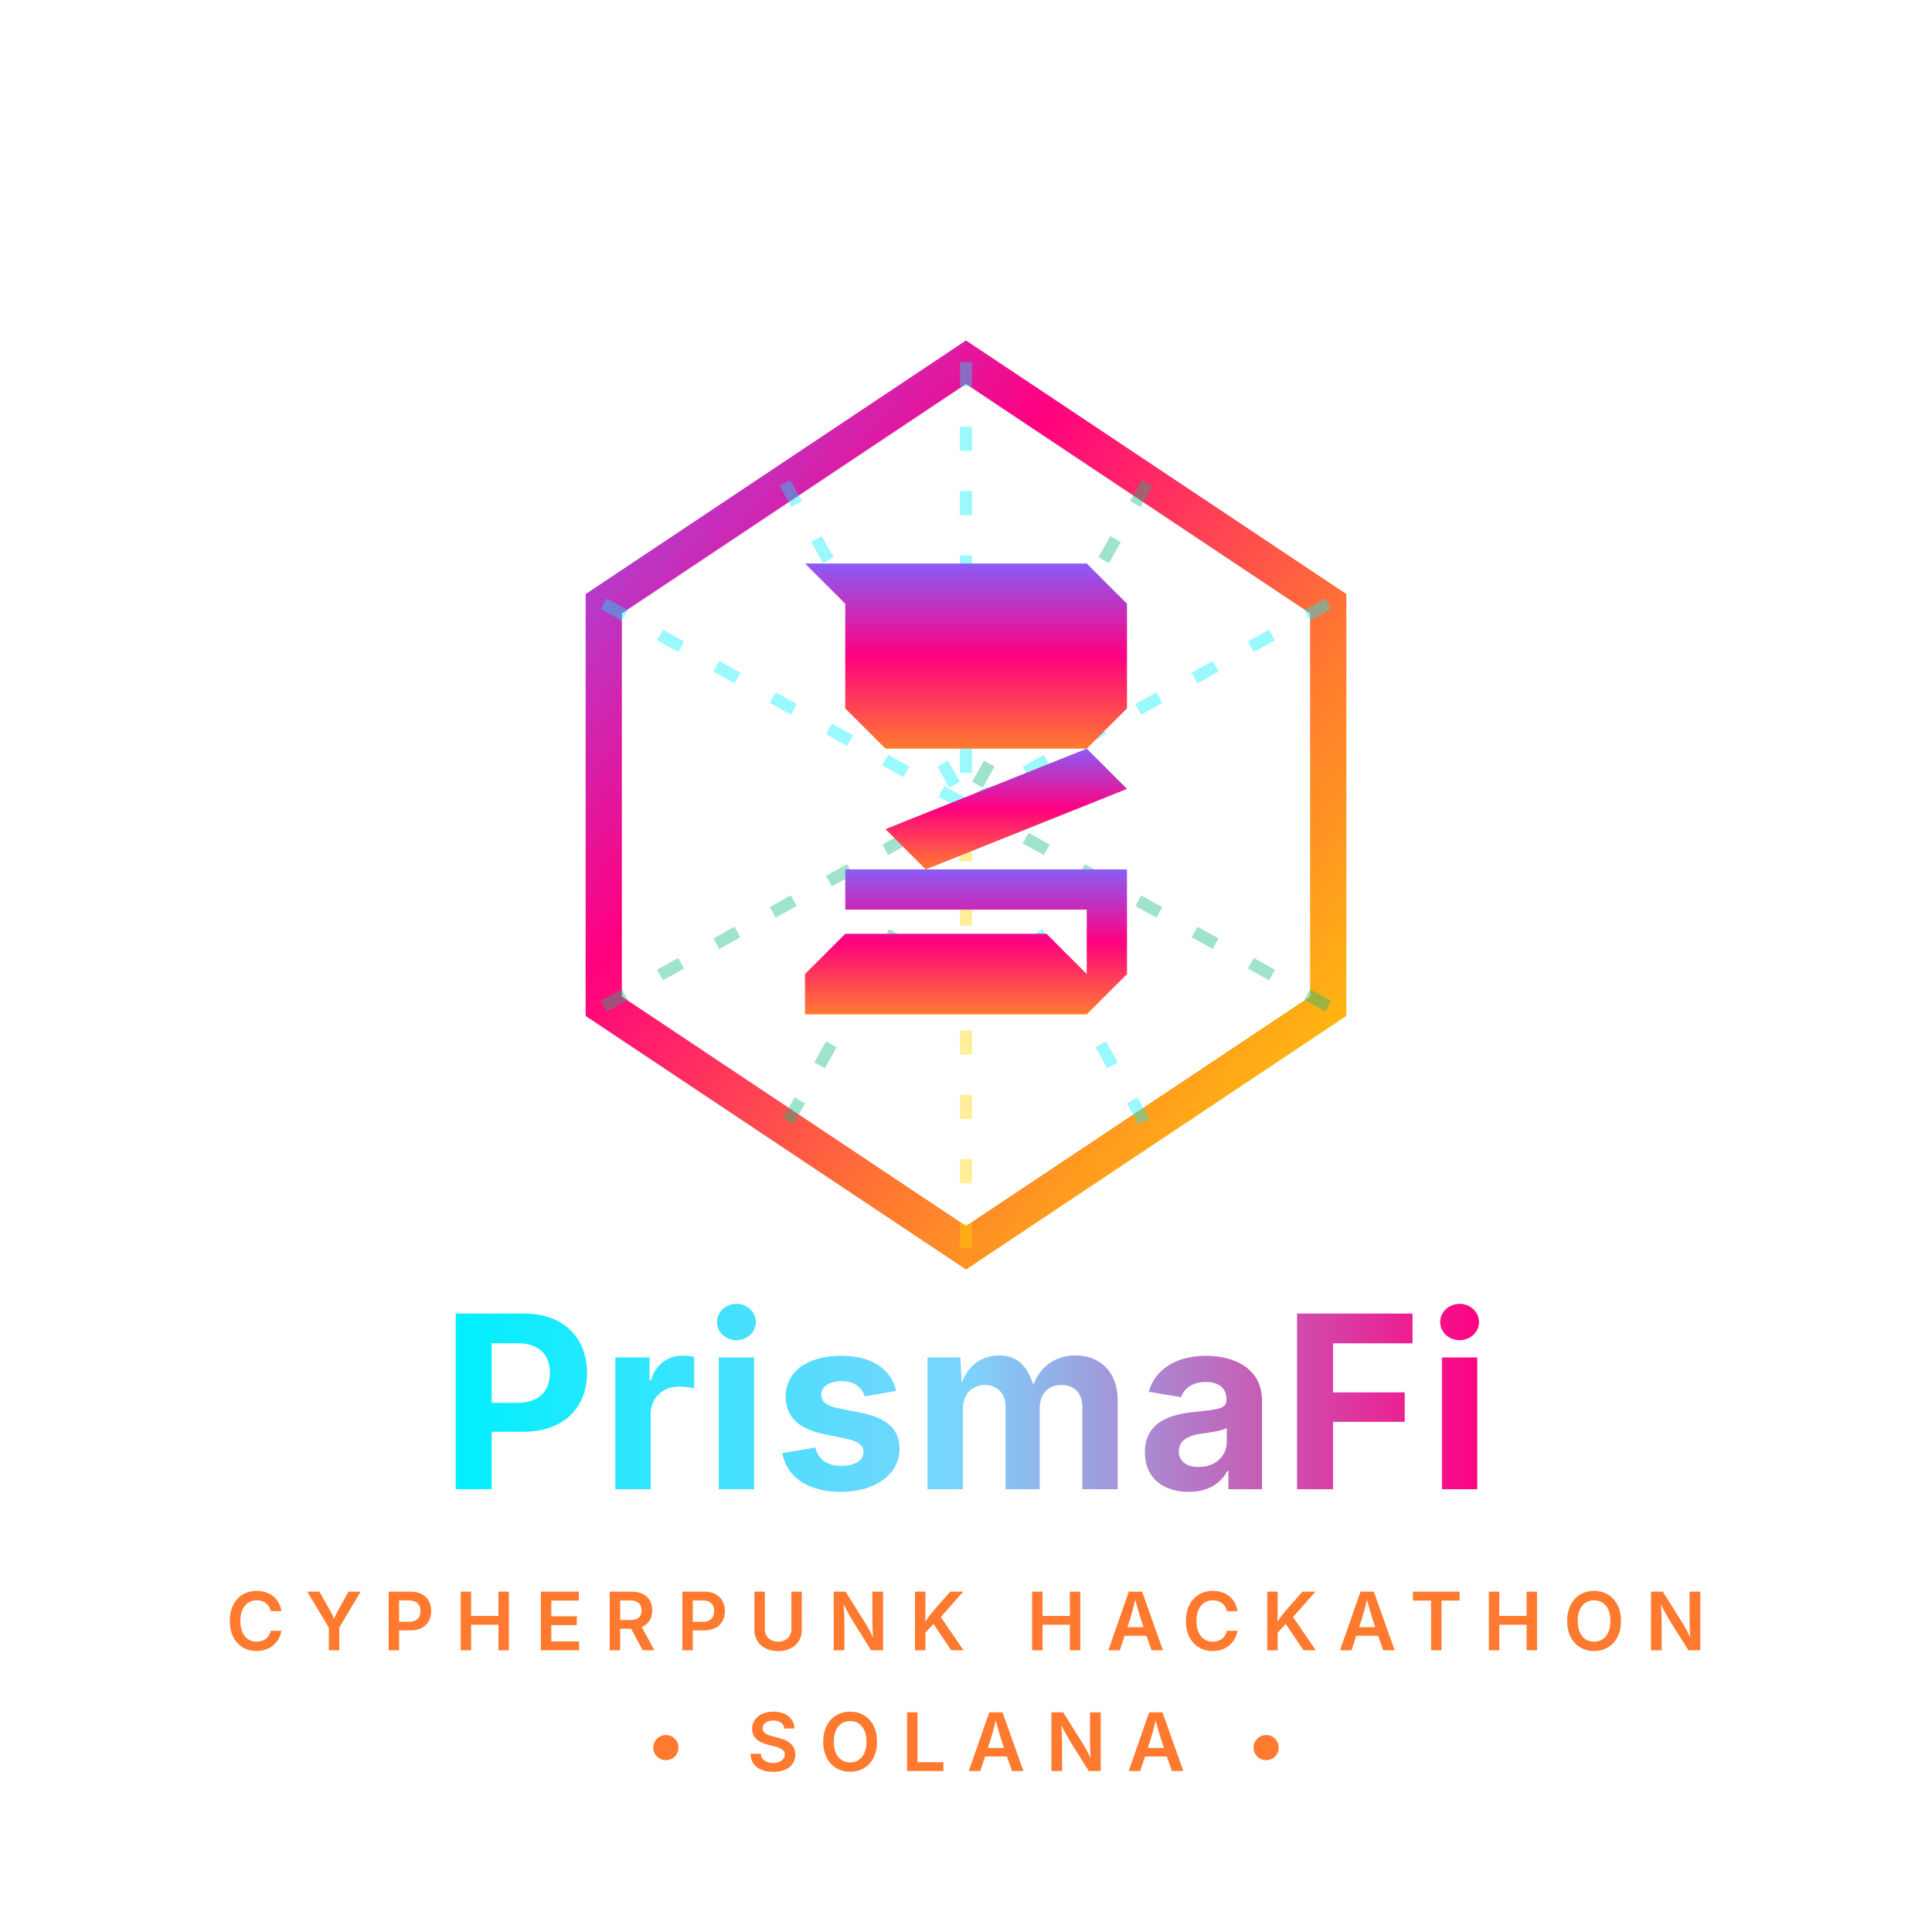
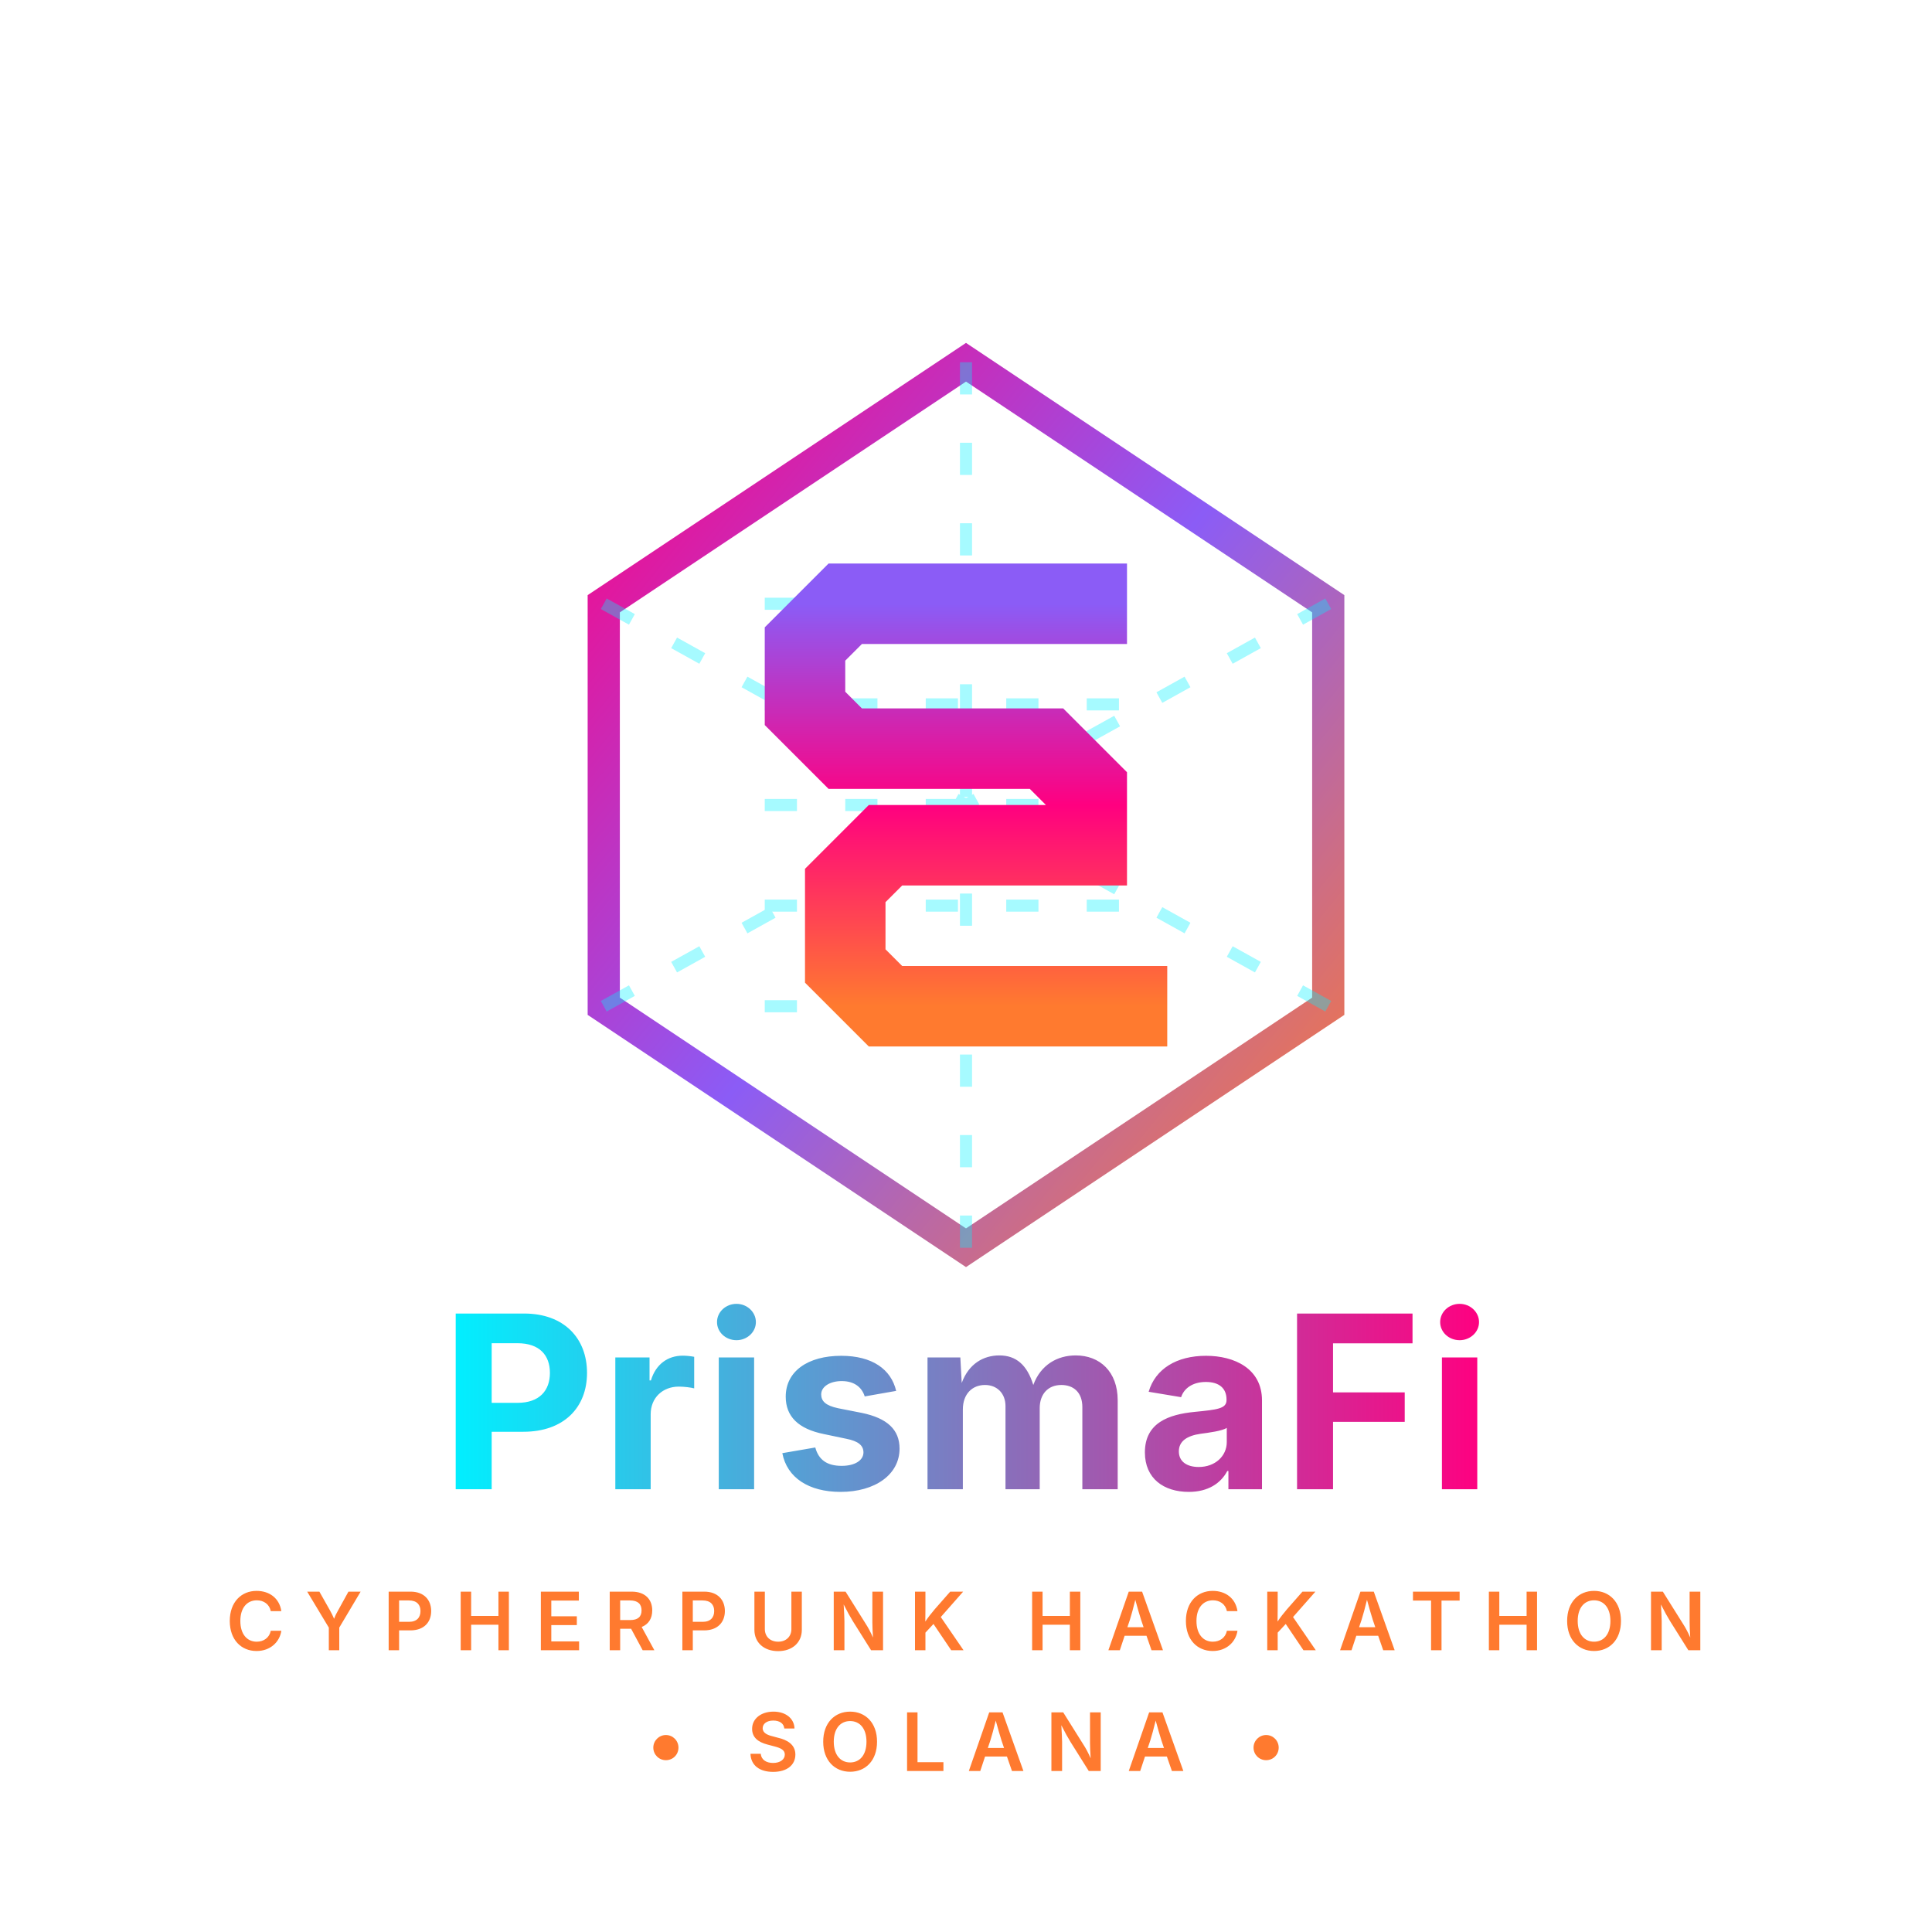
<svg xmlns="http://www.w3.org/2000/svg" width="240" height="240" viewBox="0 0 240 240" fill="none">
  <defs>
    <linearGradient id="hexGrad" x1="0%" y1="0%" x2="100%" y2="100%">
-       <stop offset="0%" stop-color="#8B5CF6" />
-       <stop offset="33%" stop-color="#FF0080" />
-       <stop offset="67%" stop-color="#FF7A2F" />
-       <stop offset="100%" stop-color="#FFD700" />
+       <stop offset="0%" stop-color="#FF0080" />
+       <stop offset="50%" stop-color="#8B5CF6" />
+       <stop offset="100%" stop-color="#FF7A2F" />
    </linearGradient>
    <linearGradient id="sGrad" x1="50%" y1="0%" x2="50%" y2="100%">
      <stop offset="0%" stop-color="#8B5CF6" />
      <stop offset="50%" stop-color="#FF0080" />
      <stop offset="100%" stop-color="#FF7A2F" />
    </linearGradient>
    <linearGradient id="textGrad" x1="0%" y1="0%" x2="100%" y2="0%">
      <stop offset="0%" stop-color="#00F0FF" />
-       <stop offset="50%" stop-color="#7DD3FC" />
      <stop offset="100%" stop-color="#FF0080" />
    </linearGradient>
  </defs>
-   <path d="M 120 45 L 165 75 L 165 125 L 120 155 L 75 125 L 75 75 Z" stroke="url(#hexGrad)" stroke-width="4.5" fill="none" stroke-linecap="round" stroke-linejoin="miter" />
-   <g opacity="0.4">
-     <line x1="120" y1="45" x2="120" y2="100" stroke="#00F0FF" stroke-width="1.5" stroke-dasharray="3,5" />
-     <line x1="165" y1="75" x2="120" y2="100" stroke="#00F0FF" stroke-width="1.5" stroke-dasharray="3,5" />
-     <line x1="165" y1="125" x2="120" y2="100" stroke="#10B981" stroke-width="1.5" stroke-dasharray="3,5" />
-     <line x1="120" y1="155" x2="120" y2="100" stroke="#FFD700" stroke-width="1.5" stroke-dasharray="3,5" />
-     <line x1="75" y1="125" x2="120" y2="100" stroke="#10B981" stroke-width="1.5" stroke-dasharray="3,5" />
-     <line x1="75" y1="75" x2="120" y2="100" stroke="#00F0FF" stroke-width="1.5" stroke-dasharray="3,5" />
-     <line x1="97.5" y1="60" x2="142.5" y2="140" stroke="#00F0FF" stroke-width="1.5" stroke-dasharray="3,5" />
-     <line x1="142.5" y1="60" x2="97.5" y2="140" stroke="#10B981" stroke-width="1.5" stroke-dasharray="3,5" />
+   <path d="M 120 45 L 165 75 L 165 125 L 120 155 L 75 125 L 75 75 Z" stroke="url(#hexGrad)" stroke-width="4" fill="none" stroke-linejoin="miter" />
+   <g opacity="0.35" stroke="#00F0FF" stroke-width="1.5" stroke-dasharray="4,6">
+     <line x1="120" y1="45" x2="120" y2="100" />
+     <line x1="165" y1="75" x2="120" y2="100" />
+     <line x1="165" y1="125" x2="120" y2="100" />
+     <line x1="120" y1="155" x2="120" y2="100" />
+     <line x1="75" y1="125" x2="120" y2="100" />
+     <line x1="75" y1="75" x2="120" y2="100" />
+     <line x1="95" y1="75" x2="145" y2="75" />
+     <line x1="95" y1="100" x2="145" y2="100" />
+     <line x1="95" y1="125" x2="145" y2="125" />
+     <line x1="95" y1="87.5" x2="145" y2="87.5" />
+     <line x1="95" y1="112.5" x2="145" y2="112.5" />
  </g>
-   <g fill="url(#sGrad)">
-     <path d="M 100 70 L 135 70 L 140 75 L 140 88 L 135 93 L 110 93 L 105 88 L 105 75 Z" />
-     <path d="M 135 93 L 140 98 L 115 108 L 110 103 L 135 93 Z" />
-     <path d="M 105 108 L 140 108 L 140 121 L 135 126 L 100 126 L 100 121 L 105 116 L 130 116 L 135 121 L 135 113 L 105 113 Z" />
-   </g>
+   <path d="M 135 75         L 105 75         L 100 80         L 100 88         L 105 93         L 130 93         L 135 98        L 135 105        L 110 105        L 105 110        L 105 120        L 110 125        L 140 125" stroke="url(#sGrad)" stroke-width="10" fill="none" stroke-linecap="square" stroke-linejoin="miter" />
  <text x="120" y="185" font-family="'Prompt', 'Inter', system-ui, sans-serif" font-size="30" font-weight="700" fill="url(#textGrad)" text-anchor="middle" letter-spacing="0.5">
    PrismaFi
  </text>
  <text x="120" y="205" font-family="'Prompt', 'Inter', system-ui, sans-serif" font-size="10" font-weight="600" fill="#FF7A2F" text-anchor="middle" letter-spacing="2.5">
    CYPHERPUNK HACKATHON
  </text>
  <text x="120" y="220" font-family="'Prompt', 'Inter', system-ui, sans-serif" font-size="10" font-weight="600" fill="#FF7A2F" text-anchor="middle" letter-spacing="2.5">
    • SOLANA •
  </text>
</svg>
